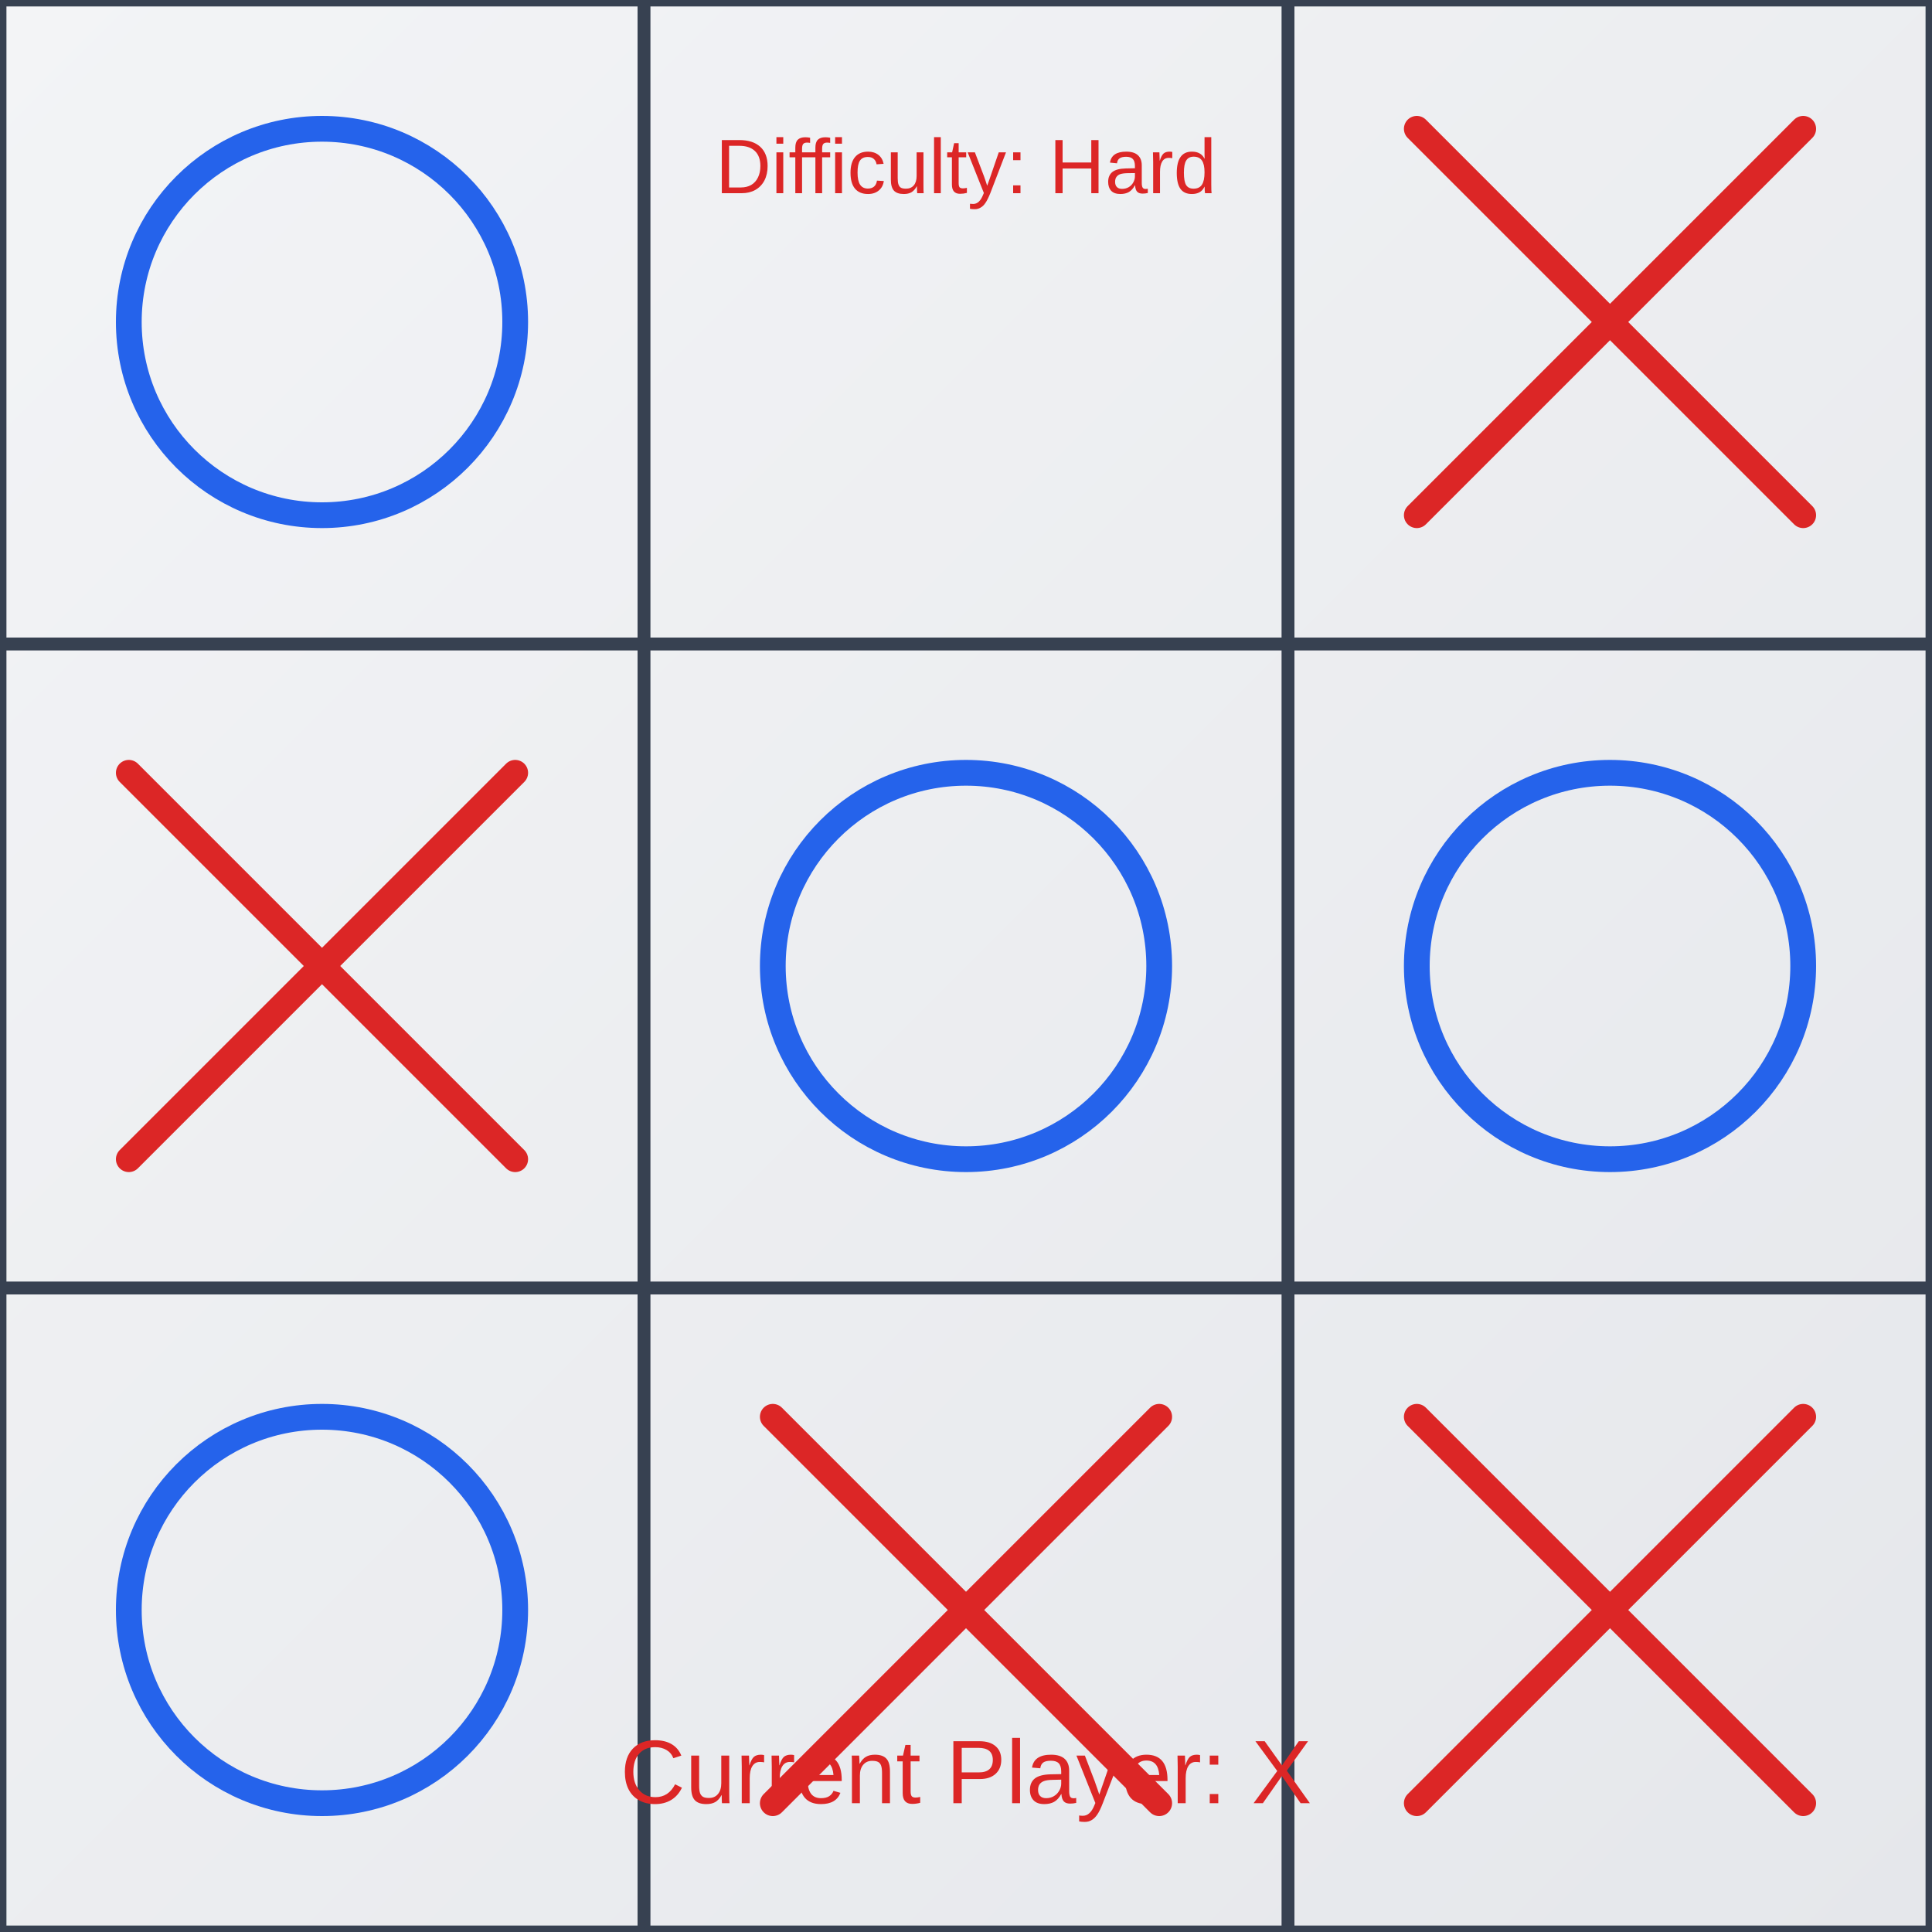
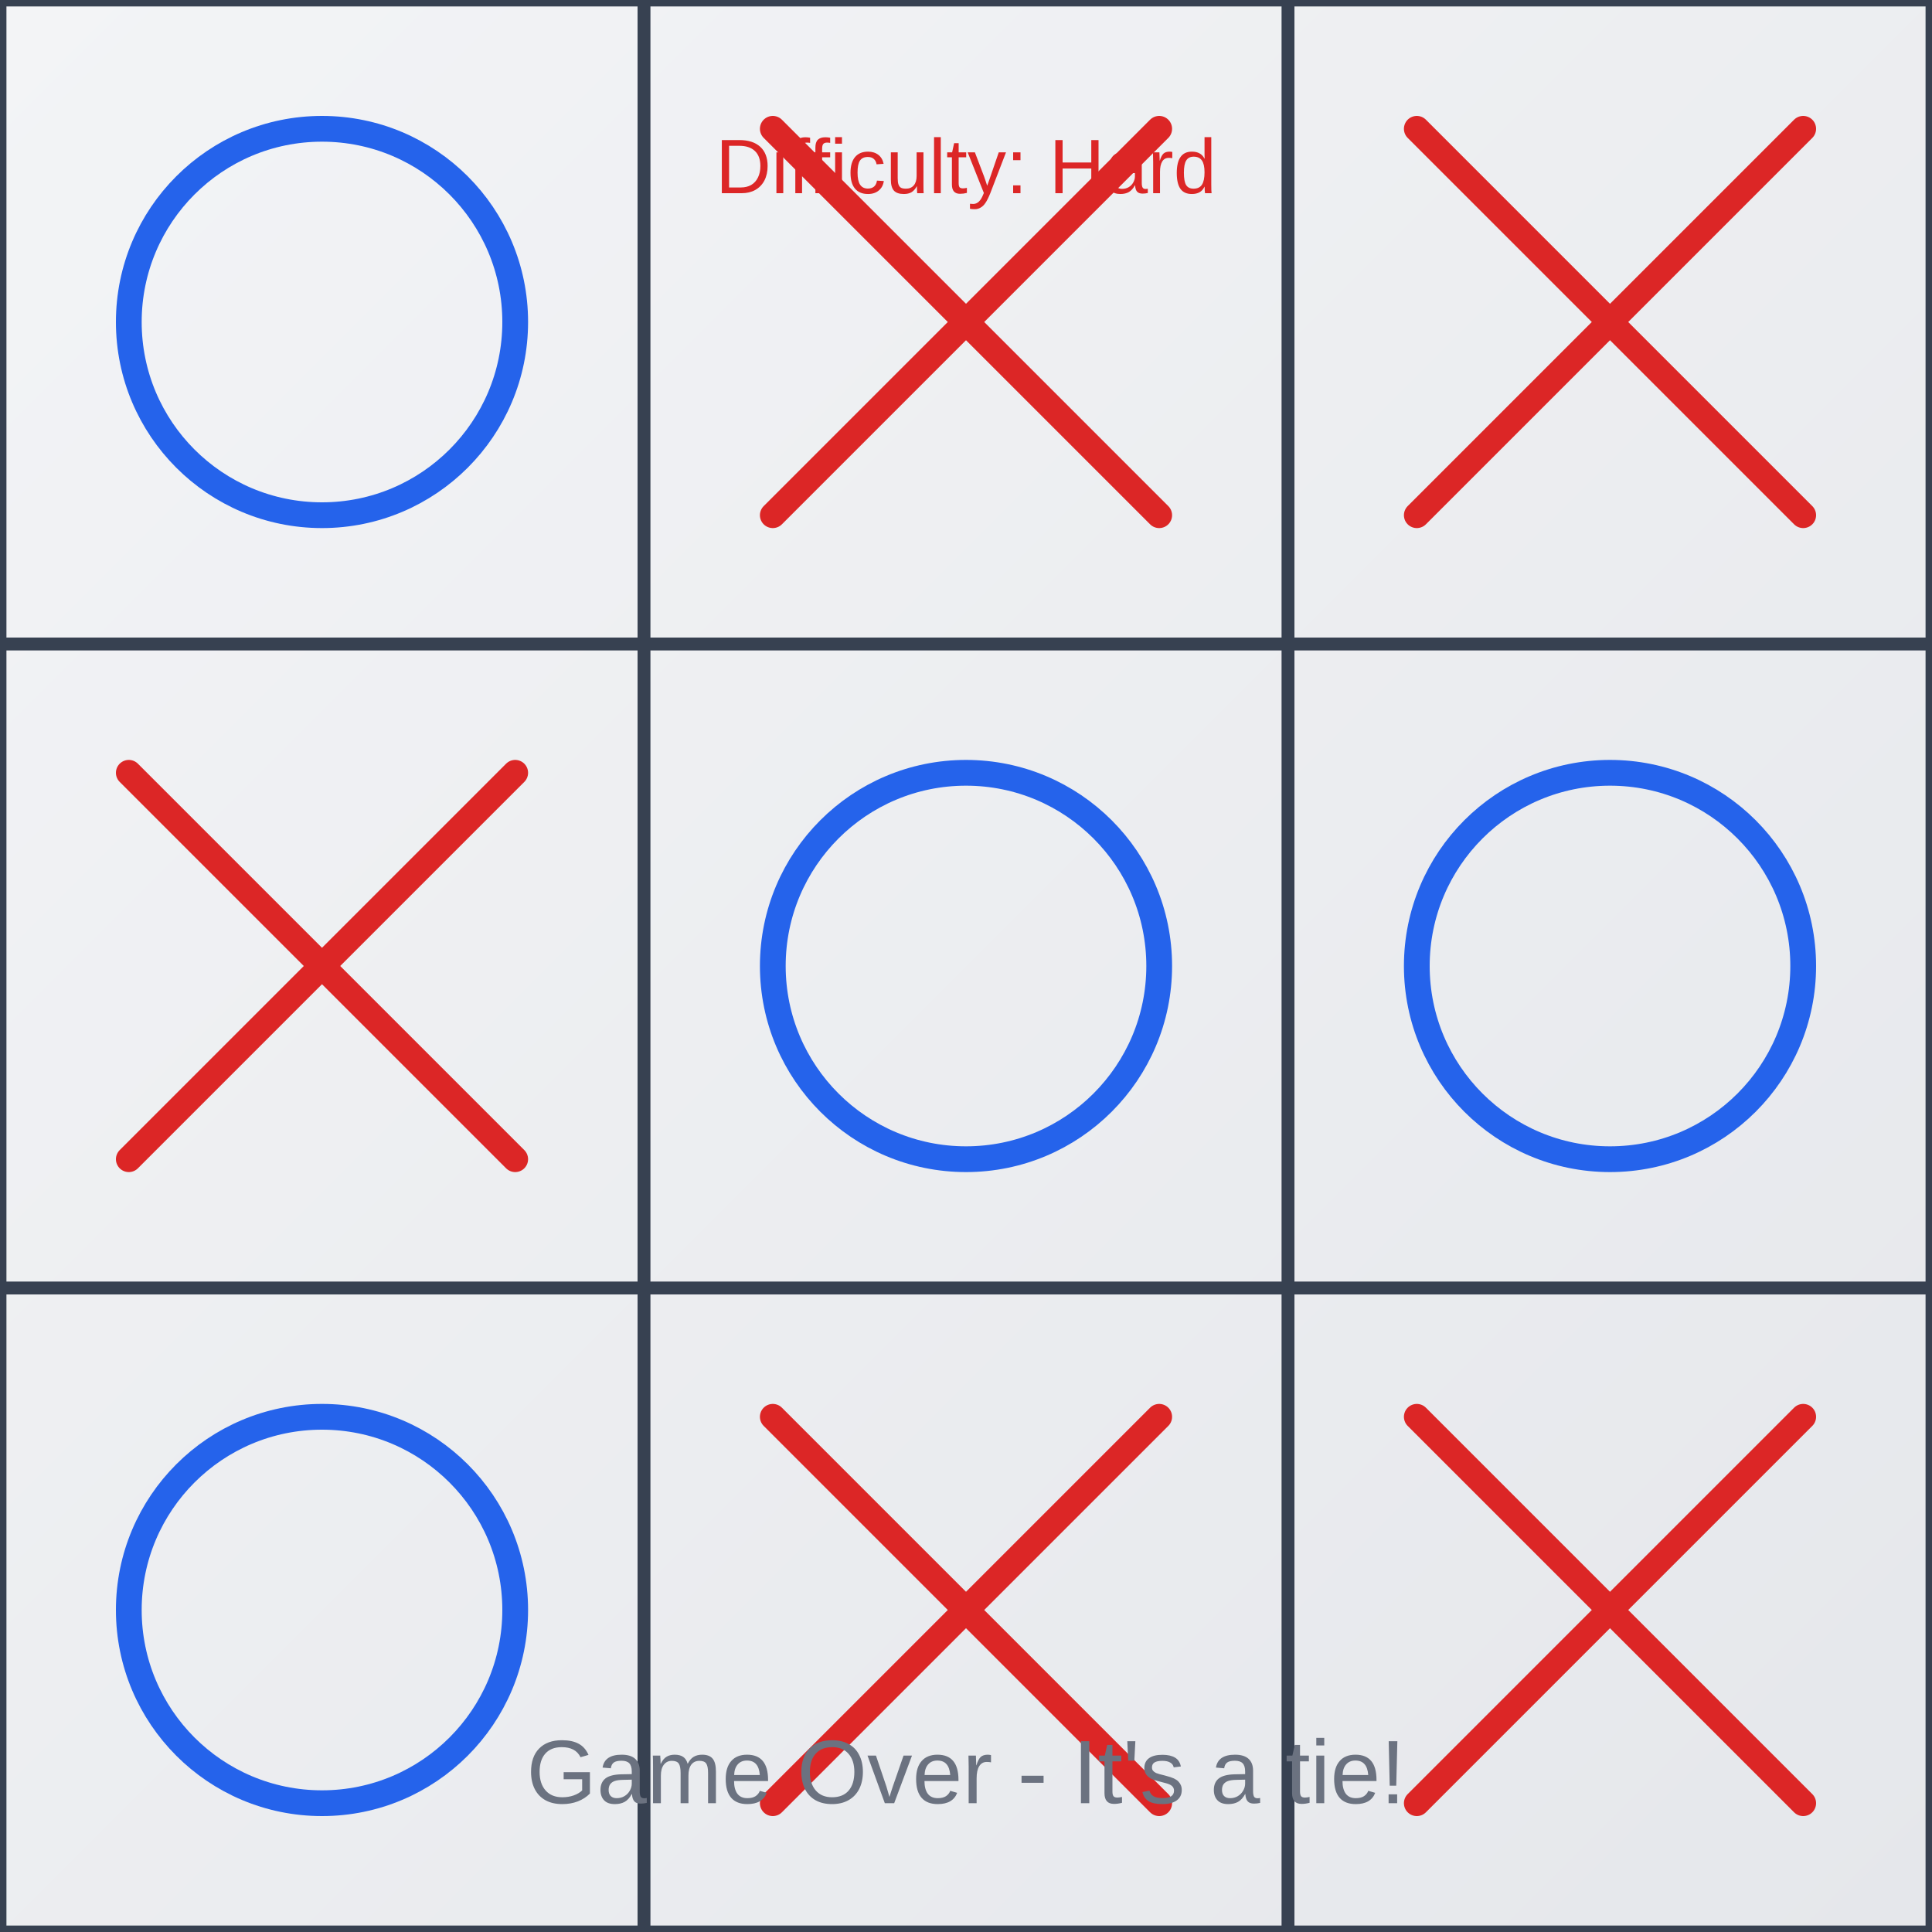
<svg xmlns="http://www.w3.org/2000/svg" width="300" height="300">
  <defs>
    <linearGradient id="boardGradient" x1="0%" y1="0%" x2="100%" y2="100%">
      <stop offset="0%" style="stop-color:#f3f4f6;stop-opacity:1" />
      <stop offset="100%" style="stop-color:#e5e7eb;stop-opacity:1" />
    </linearGradient>
  </defs>
  <rect width="300" height="300" fill="url(#boardGradient)" stroke="#374151" stroke-width="2" />
  <line x1="100" y1="0" x2="100" y2="300" stroke="#374151" stroke-width="2" />
  <line x1="200" y1="0" x2="200" y2="300" stroke="#374151" stroke-width="2" />
  <line x1="0" y1="100" x2="300" y2="100" stroke="#374151" stroke-width="2" />
  <line x1="0" y1="200" x2="300" y2="200" stroke="#374151" stroke-width="2" />
-   <rect x="105" y="5" width="90" height="90" fill="transparent" stroke="none" opacity="0.3" />
  <circle cx="50" cy="50" r="30" stroke="#2563eb" stroke-width="4" fill="none">
    <animate attributeName="stroke-dasharray" from="0,200" to="200,0" dur="0.4s" fill="freeze" />
  </circle>
+   <line x1="120" y1="20" x2="180" y2="80" stroke="#dc2626" stroke-width="4" stroke-linecap="round">
+     <animate attributeName="stroke-dasharray" from="0,200" to="200,0" dur="0.4s" fill="freeze" />
+   </line>
+   <line x1="180" y1="20" x2="120" y2="80" stroke="#dc2626" stroke-width="4" stroke-linecap="round">
+     <animate attributeName="stroke-dasharray" from="0,200" to="200,0" dur="0.4s" fill="freeze" />
+   </line>
  <line x1="220" y1="20" x2="280" y2="80" stroke="#dc2626" stroke-width="4" stroke-linecap="round">
    <animate attributeName="stroke-dasharray" from="0,200" to="200,0" dur="0.4s" fill="freeze" />
  </line>
  <line x1="280" y1="20" x2="220" y2="80" stroke="#dc2626" stroke-width="4" stroke-linecap="round">
    <animate attributeName="stroke-dasharray" from="0,200" to="200,0" dur="0.4s" fill="freeze" />
  </line>
  <line x1="20" y1="120" x2="80" y2="180" stroke="#dc2626" stroke-width="4" stroke-linecap="round">
    <animate attributeName="stroke-dasharray" from="0,200" to="200,0" dur="0.4s" fill="freeze" />
  </line>
  <line x1="80" y1="120" x2="20" y2="180" stroke="#dc2626" stroke-width="4" stroke-linecap="round">
    <animate attributeName="stroke-dasharray" from="0,200" to="200,0" dur="0.4s" fill="freeze" />
  </line>
  <circle cx="150" cy="150" r="30" stroke="#2563eb" stroke-width="4" fill="none">
    <animate attributeName="stroke-dasharray" from="0,200" to="200,0" dur="0.4s" fill="freeze" />
  </circle>
  <circle cx="250" cy="150" r="30" stroke="#2563eb" stroke-width="4" fill="none">
    <animate attributeName="stroke-dasharray" from="0,200" to="200,0" dur="0.4s" fill="freeze" />
  </circle>
  <circle cx="50" cy="250" r="30" stroke="#2563eb" stroke-width="4" fill="none">
    <animate attributeName="stroke-dasharray" from="0,200" to="200,0" dur="0.4s" fill="freeze" />
  </circle>
  <line x1="120" y1="220" x2="180" y2="280" stroke="#dc2626" stroke-width="4" stroke-linecap="round">
    <animate attributeName="stroke-dasharray" from="0,200" to="200,0" dur="0.4s" fill="freeze" />
  </line>
  <line x1="180" y1="220" x2="120" y2="280" stroke="#dc2626" stroke-width="4" stroke-linecap="round">
    <animate attributeName="stroke-dasharray" from="0,200" to="200,0" dur="0.4s" fill="freeze" />
  </line>
  <line x1="220" y1="220" x2="280" y2="280" stroke="#dc2626" stroke-width="4" stroke-linecap="round">
    <animate attributeName="stroke-dasharray" from="0,200" to="200,0" dur="0.4s" fill="freeze" />
  </line>
  <line x1="280" y1="220" x2="220" y2="280" stroke="#dc2626" stroke-width="4" stroke-linecap="round">
    <animate attributeName="stroke-dasharray" from="0,200" to="200,0" dur="0.4s" fill="freeze" />
  </line>
-   <text x="150" y="280" font-family="Arial" font-size="14" text-anchor="middle" fill="#dc2626">Current Player: X</text>
+   <text x="150" y="280" font-family="Arial" font-size="14" text-anchor="middle" fill="#6b7280">Game Over - It's a tie!</text>
  <text x="150" y="30" font-family="Arial" font-size="12" text-anchor="middle" fill="#dc2626">Difficulty: Hard</text>
</svg>
